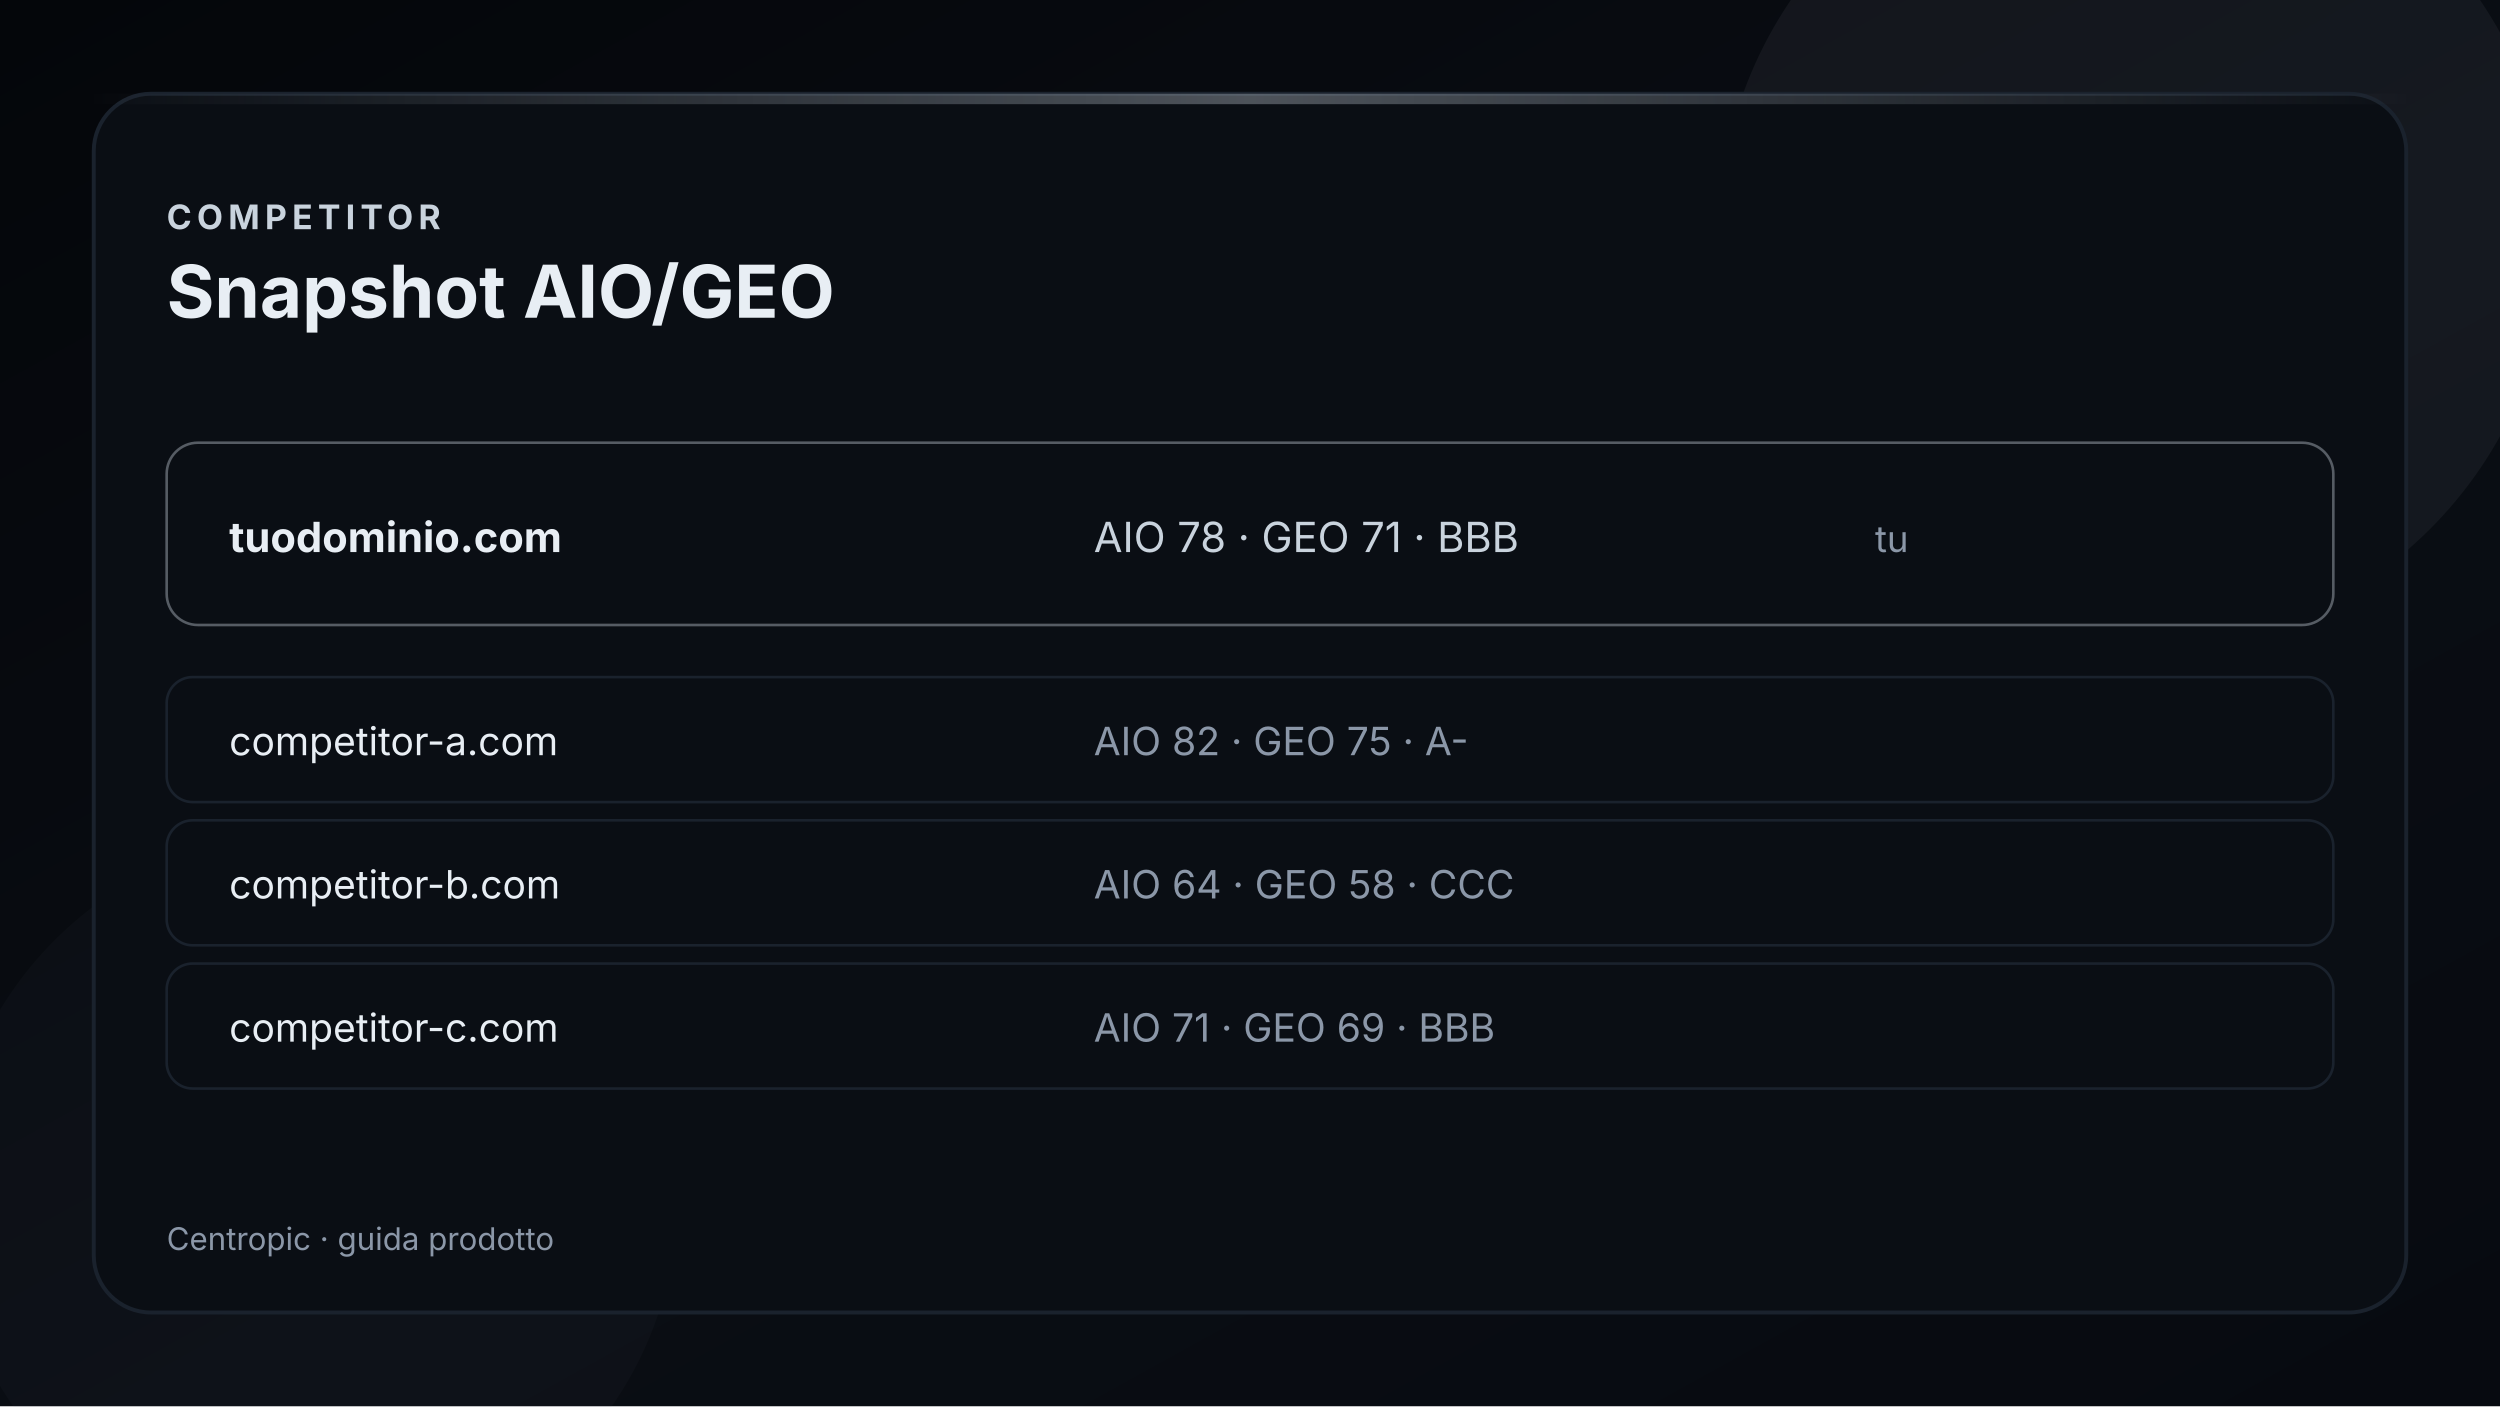
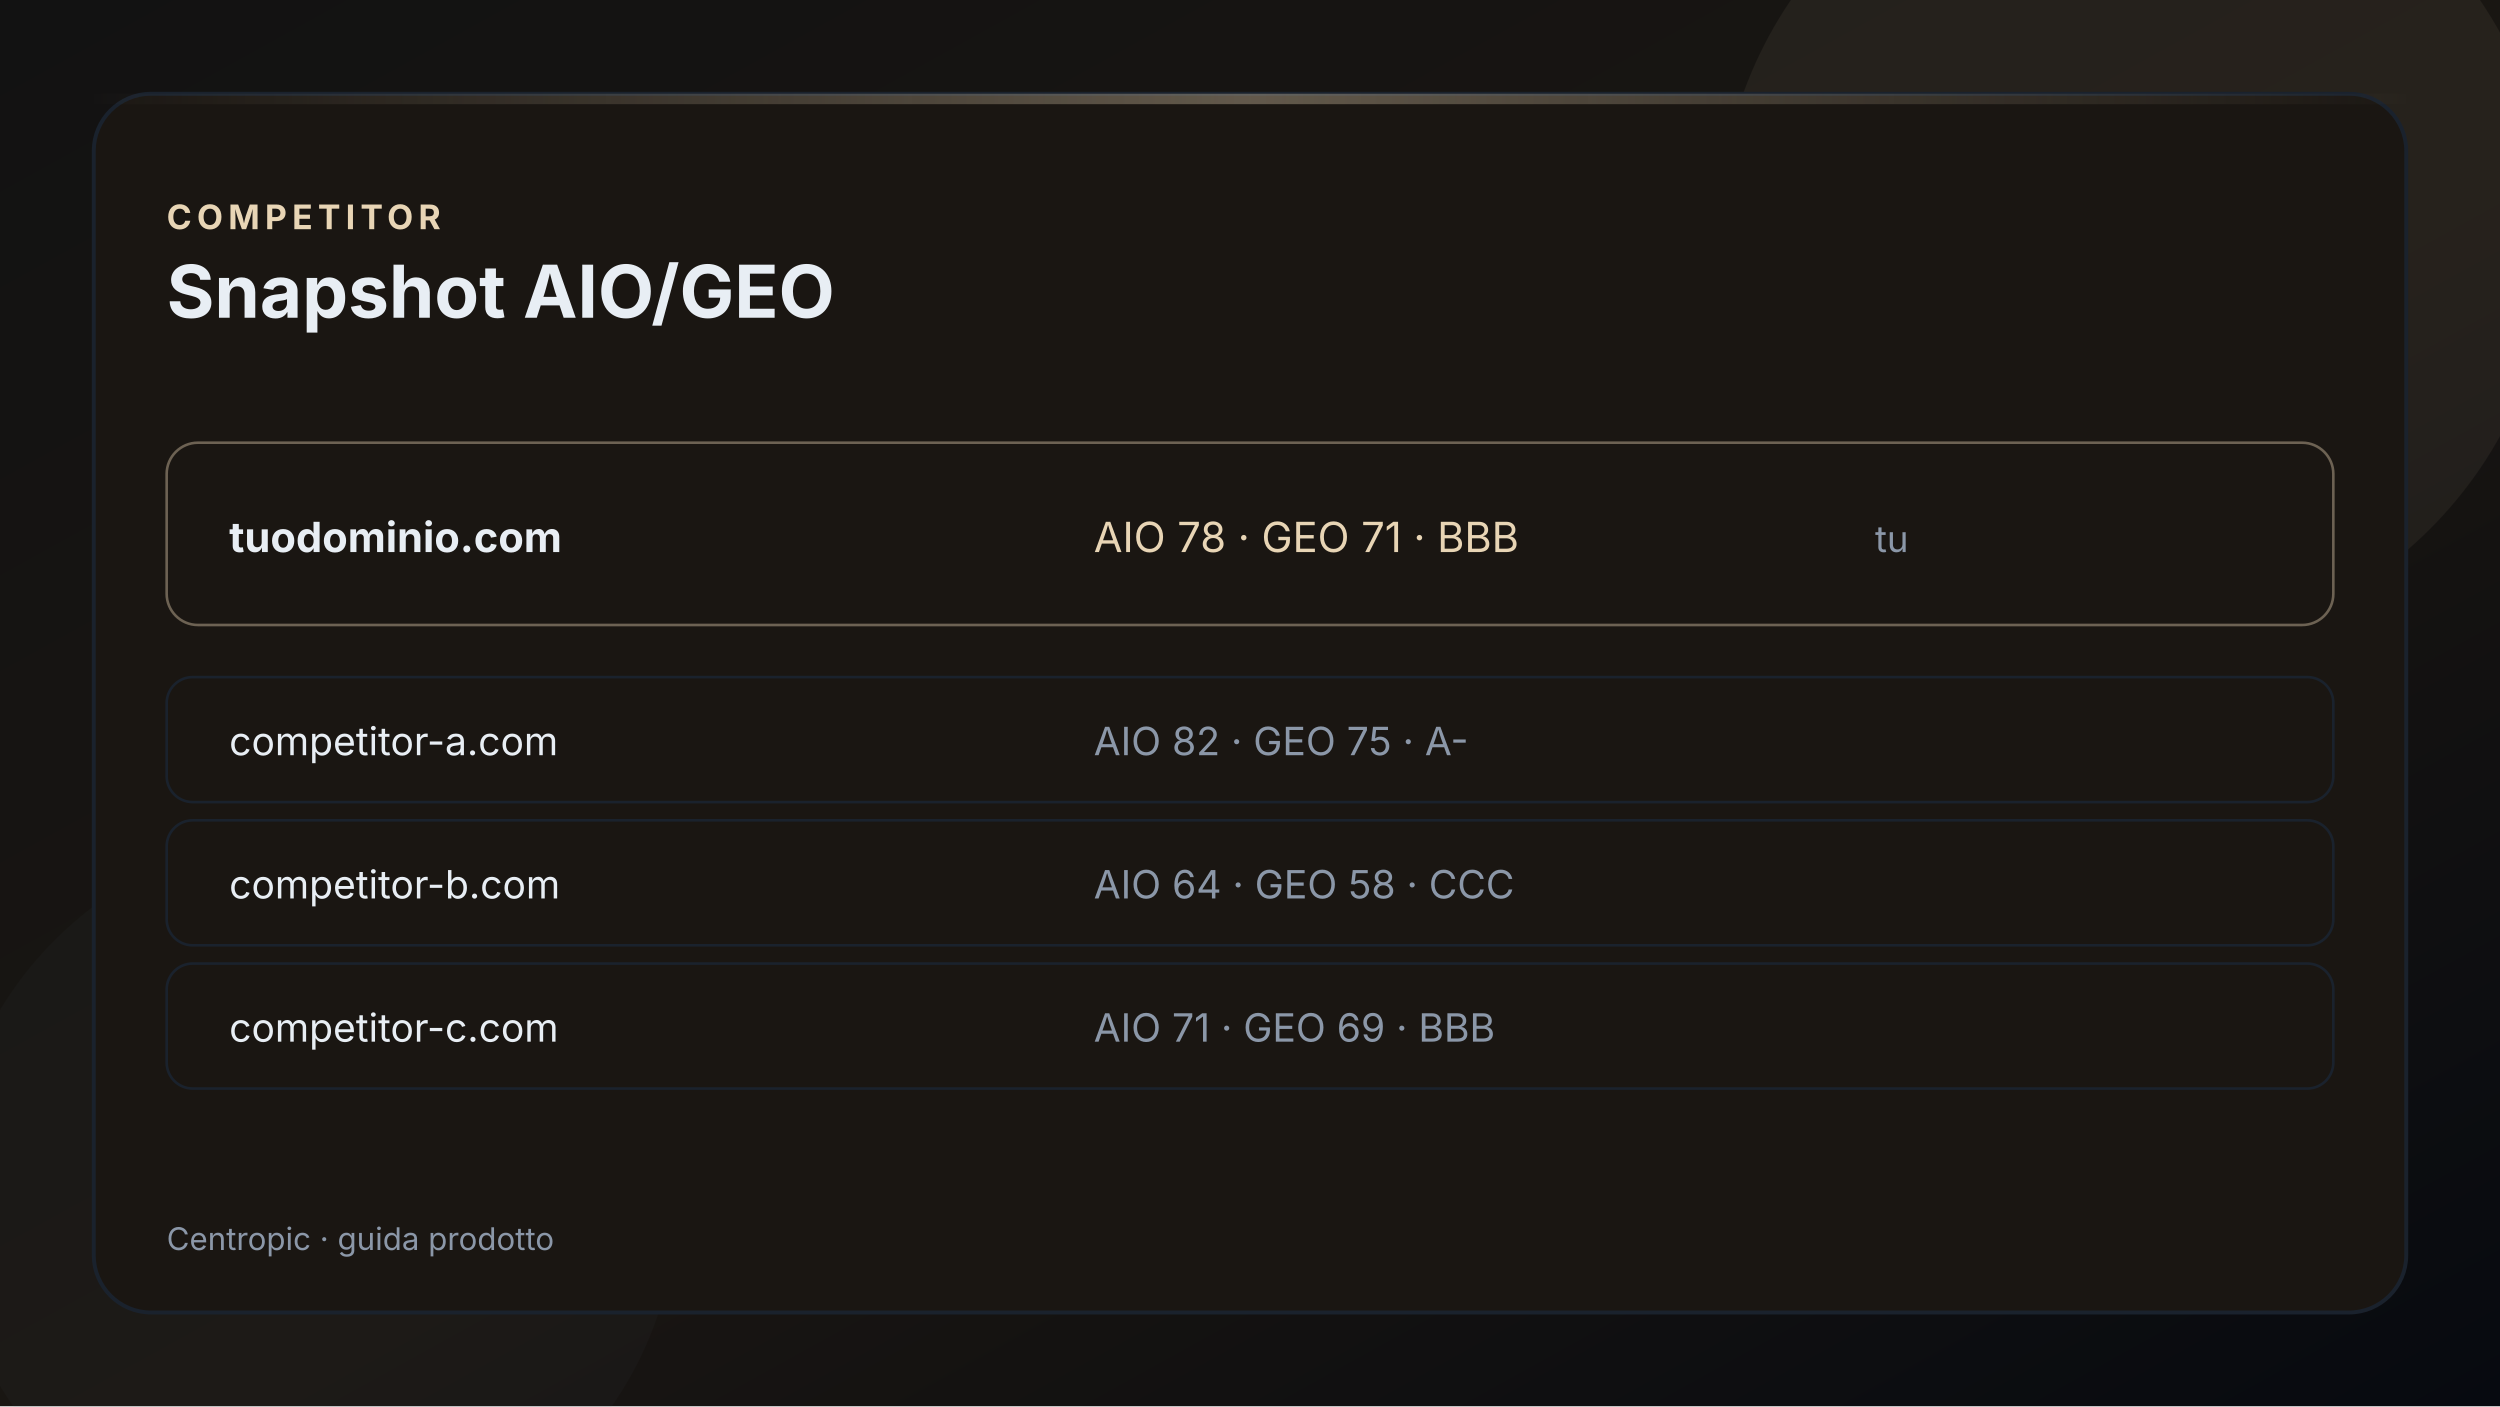
<svg xmlns="http://www.w3.org/2000/svg" width="960" height="540" viewBox="0 0 960 540" role="img" aria-labelledby="t d">
  <defs>
    <linearGradient id="bg" x1="0" y1="0" x2="1" y2="1">
-       <stop offset="0%" stop-color="#04060A" />
-       <stop offset="55%" stop-color="#0A0E14" />
+       <stop offset="0%" stop-color="#121212" />
+       <stop offset="55%" stop-color="#1A1612" />
      <stop offset="100%" stop-color="#070A10" />
    </linearGradient>
    <linearGradient id="glow" x1="0" y1="0" x2="1" y2="0">
-       <stop offset="0%" stop-color="#C9D3DD" stop-opacity="0" />
-       <stop offset="50%" stop-color="#C9D3DD" stop-opacity=".35" />
-       <stop offset="100%" stop-color="#C9D3DD" stop-opacity="0" />
+       <stop offset="0%" stop-color="#E8D5B5" stop-opacity="0" />
+       <stop offset="50%" stop-color="#E8D5B5" stop-opacity=".35" />
+       <stop offset="100%" stop-color="#E8D5B5" stop-opacity="0" />
    </linearGradient>
    <filter id="soft" x="-20%" y="-20%" width="140%" height="140%">
      <feGaussianBlur stdDeviation="12" result="b" />
      <feMerge>
        <feMergeNode in="b" />
        <feMergeNode in="SourceGraphic" />
      </feMerge>
    </filter>
  </defs>
  <rect width="960" height="540" fill="url(#bg)" />
-   <circle cx="820" cy="90" r="160" fill="#C9D3DD" opacity=".06" />
+   <circle cx="820" cy="90" r="160" fill="#E8D5B5" opacity=".06" />
  <circle cx="120" cy="460" r="140" fill="#5B6B7A" opacity=".05" />
-   <rect x="36" y="36" width="888" height="468" rx="22" fill="#0A0E14" stroke="#1A222D" stroke-width="1.5" />
+   <rect x="36" y="36" width="888" height="468" rx="22" fill="#1A1612" stroke="#1A222D" stroke-width="1.5" />
  <rect x="36" y="36" width="888" height="4" fill="url(#glow)" />
-   <text x="64" y="88" fill="#C9D3DD" font-family="'Inter', system-ui, sans-serif" font-size="13" font-weight="700" letter-spacing="2">COMPETITOR</text>
+   <text x="64" y="88" fill="#E8D5B5" font-family="'Inter', system-ui, sans-serif" font-size="13" font-weight="700" letter-spacing="2">COMPETITOR</text>
  <text x="64" y="122" fill="#E8EEF4" font-family="'Inter', system-ui, sans-serif" font-size="28" font-weight="700">Snapshot AIO/GEO</text>
  <g font-family="'Inter', system-ui, sans-serif">
-     <rect x="64" y="170" width="832" height="70" rx="12" fill="#0A0E14" stroke="#C9D3DD" stroke-opacity=".4" />
+     <rect x="64" y="170" width="832" height="70" rx="12" fill="#1A1612" stroke="#E8D5B5" stroke-opacity=".4" />
    <text x="88" y="212" fill="#E8EEF4" font-size="16" font-weight="700">tuodominio.com</text>
-     <text x="420" y="212" fill="#C9D3DD" font-size="16">AIO 78 · GEO 71 · BBB</text>
+     <text x="420" y="212" fill="#E8D5B5" font-size="16">AIO 78 · GEO 71 · BBB</text>
    <text x="720" y="212" fill="#8B97A8" font-size="14">tu</text>
-     <rect x="64" y="260" width="832" height="48" rx="10" fill="#0A0E14" stroke="#1A222D" />
+     <rect x="64" y="260" width="832" height="48" rx="10" fill="#1A1612" stroke="#1A222D" />
    <text x="88" y="290" fill="#E8EEF4" font-size="15">competitor-a.com</text>
    <text x="420" y="290" fill="#8B97A8" font-size="15">AIO 82 · GEO 75 · A-</text>
-     <rect x="64" y="315" width="832" height="48" rx="10" fill="#0A0E14" stroke="#1A222D" />
+     <rect x="64" y="315" width="832" height="48" rx="10" fill="#1A1612" stroke="#1A222D" />
    <text x="88" y="345" fill="#E8EEF4" font-size="15">competitor-b.com</text>
    <text x="420" y="345" fill="#8B97A8" font-size="15">AIO 64 · GEO 58 · CCC</text>
-     <rect x="64" y="370" width="832" height="48" rx="10" fill="#0A0E14" stroke="#1A222D" />
+     <rect x="64" y="370" width="832" height="48" rx="10" fill="#1A1612" stroke="#1A222D" />
    <text x="88" y="400" fill="#E8EEF4" font-size="15">competitor-c.com</text>
    <text x="420" y="400" fill="#8B97A8" font-size="15">AIO 71 · GEO 69 · BBB</text>
  </g>
  <text x="64" y="480" fill="#8B97A8" font-family="'Inter', system-ui, sans-serif" font-size="12">Centropic · guida prodotto</text>
</svg>
